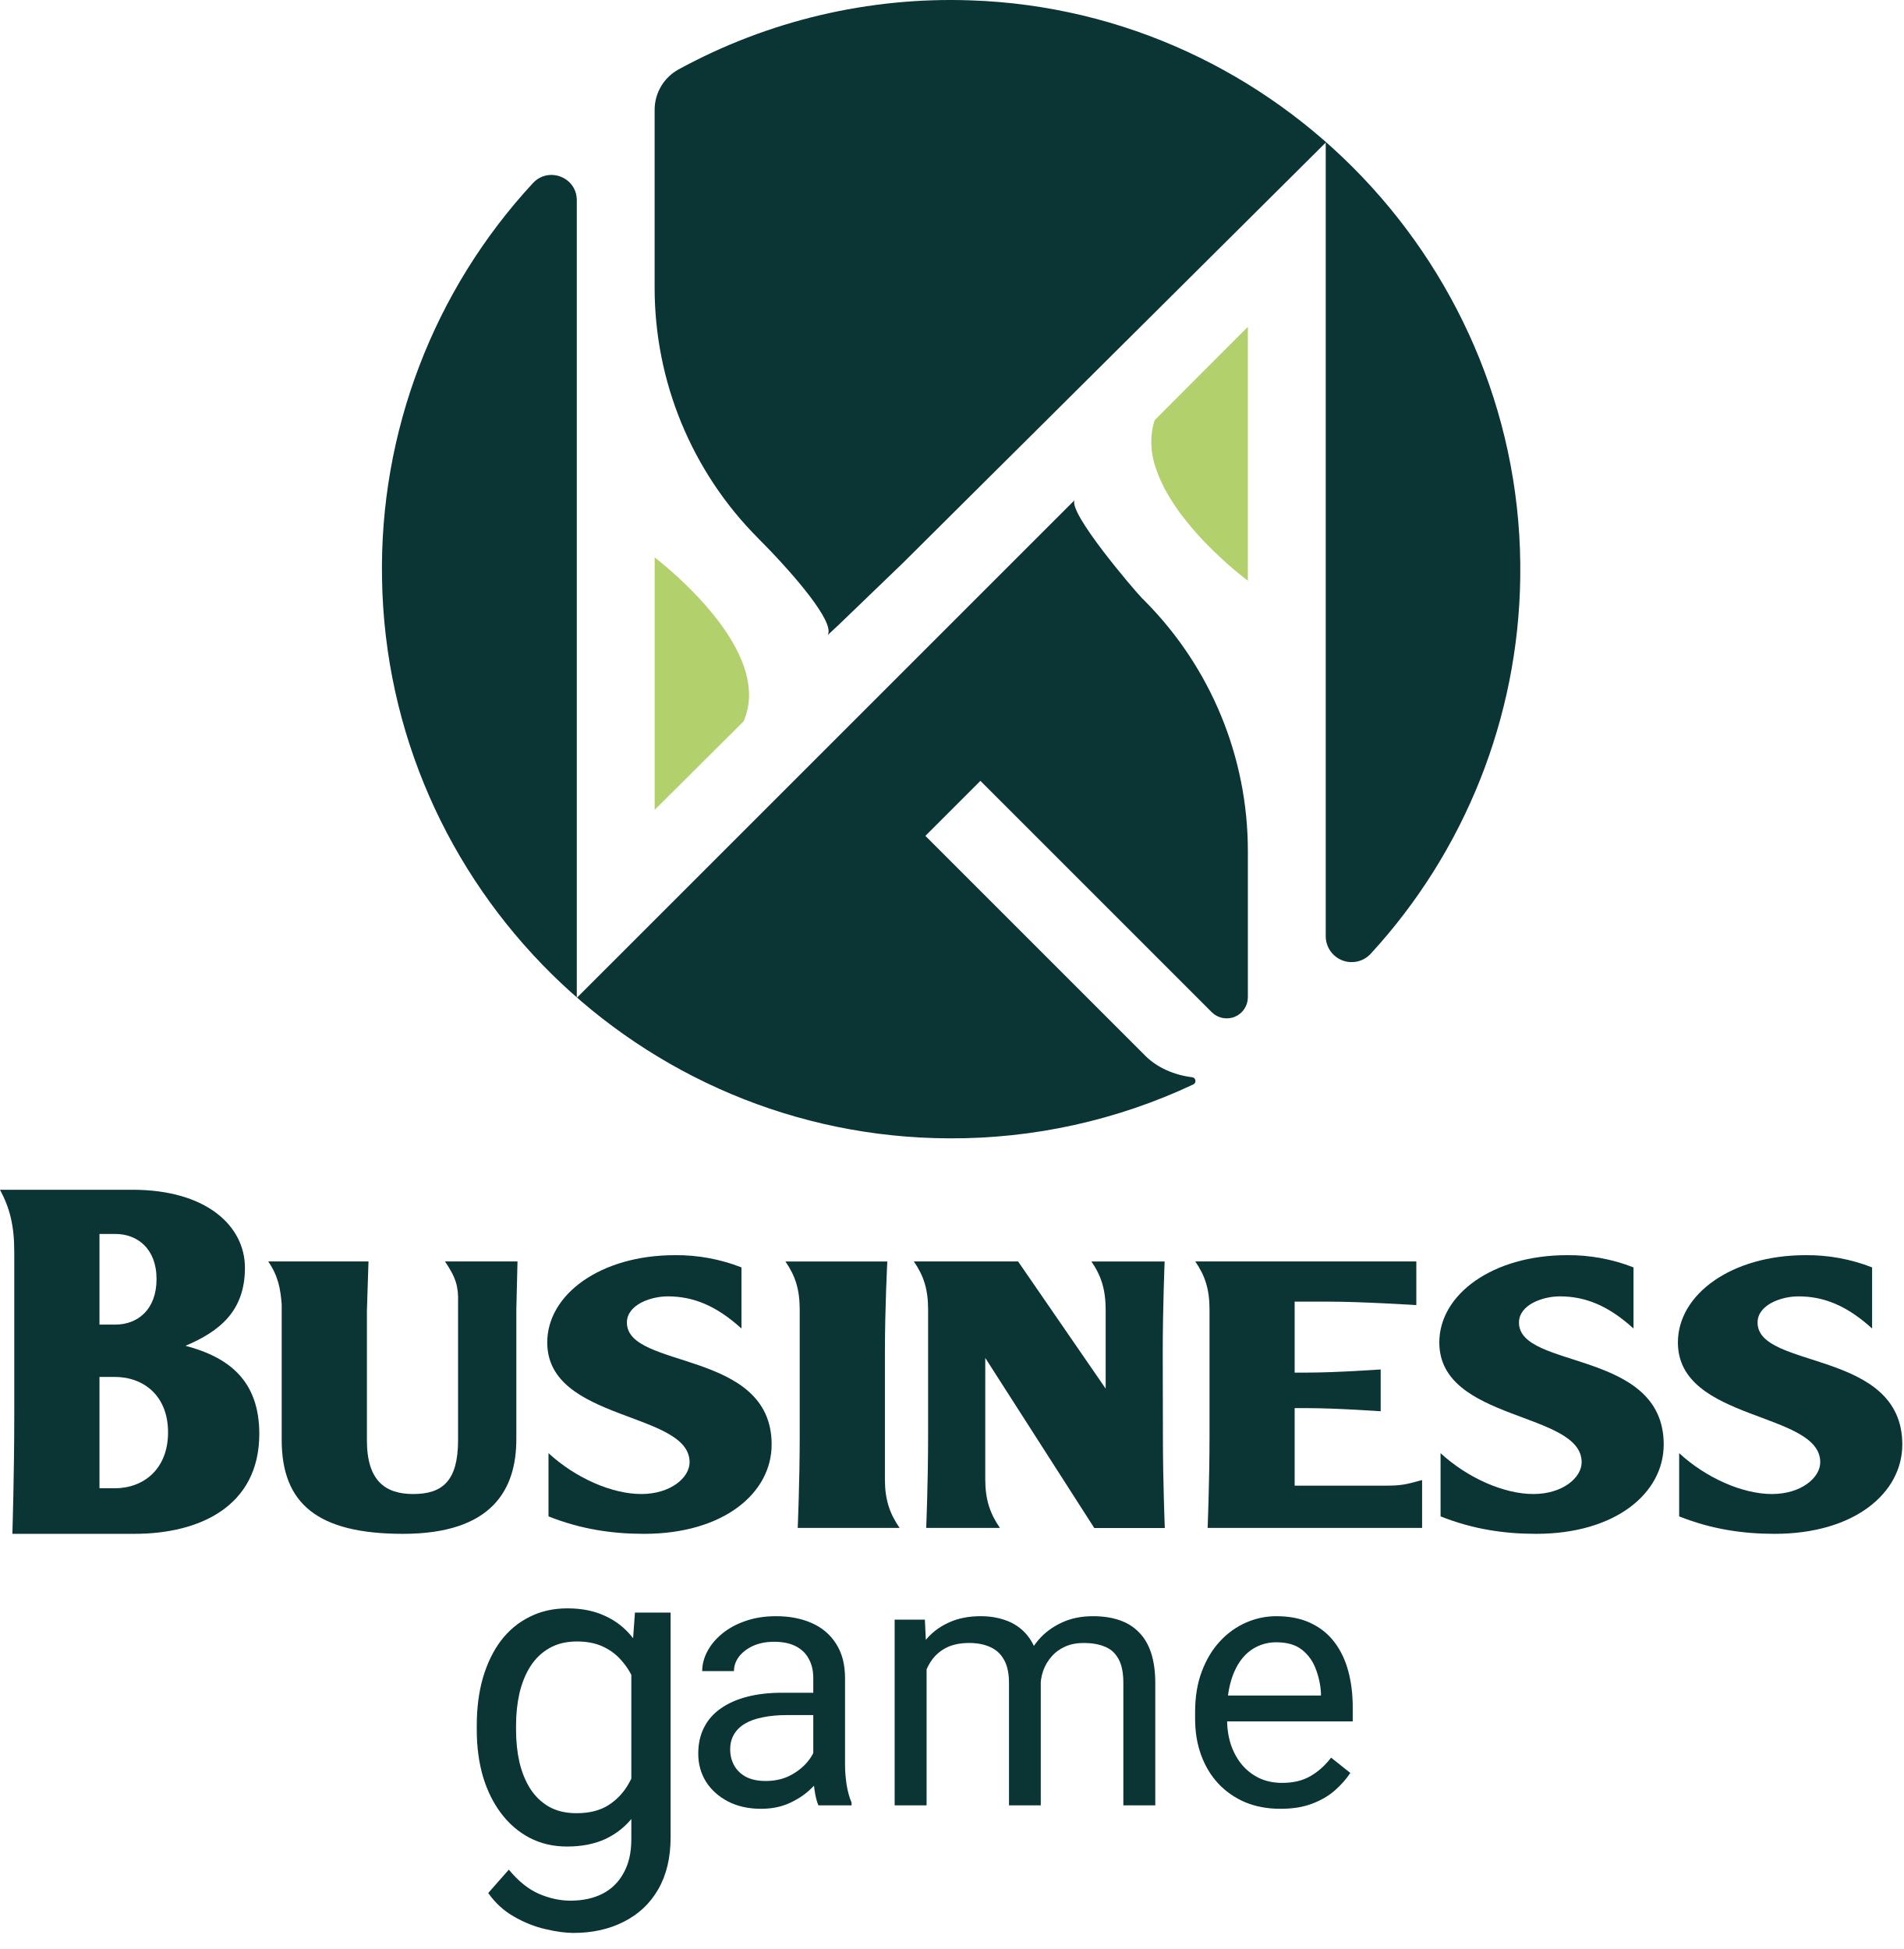
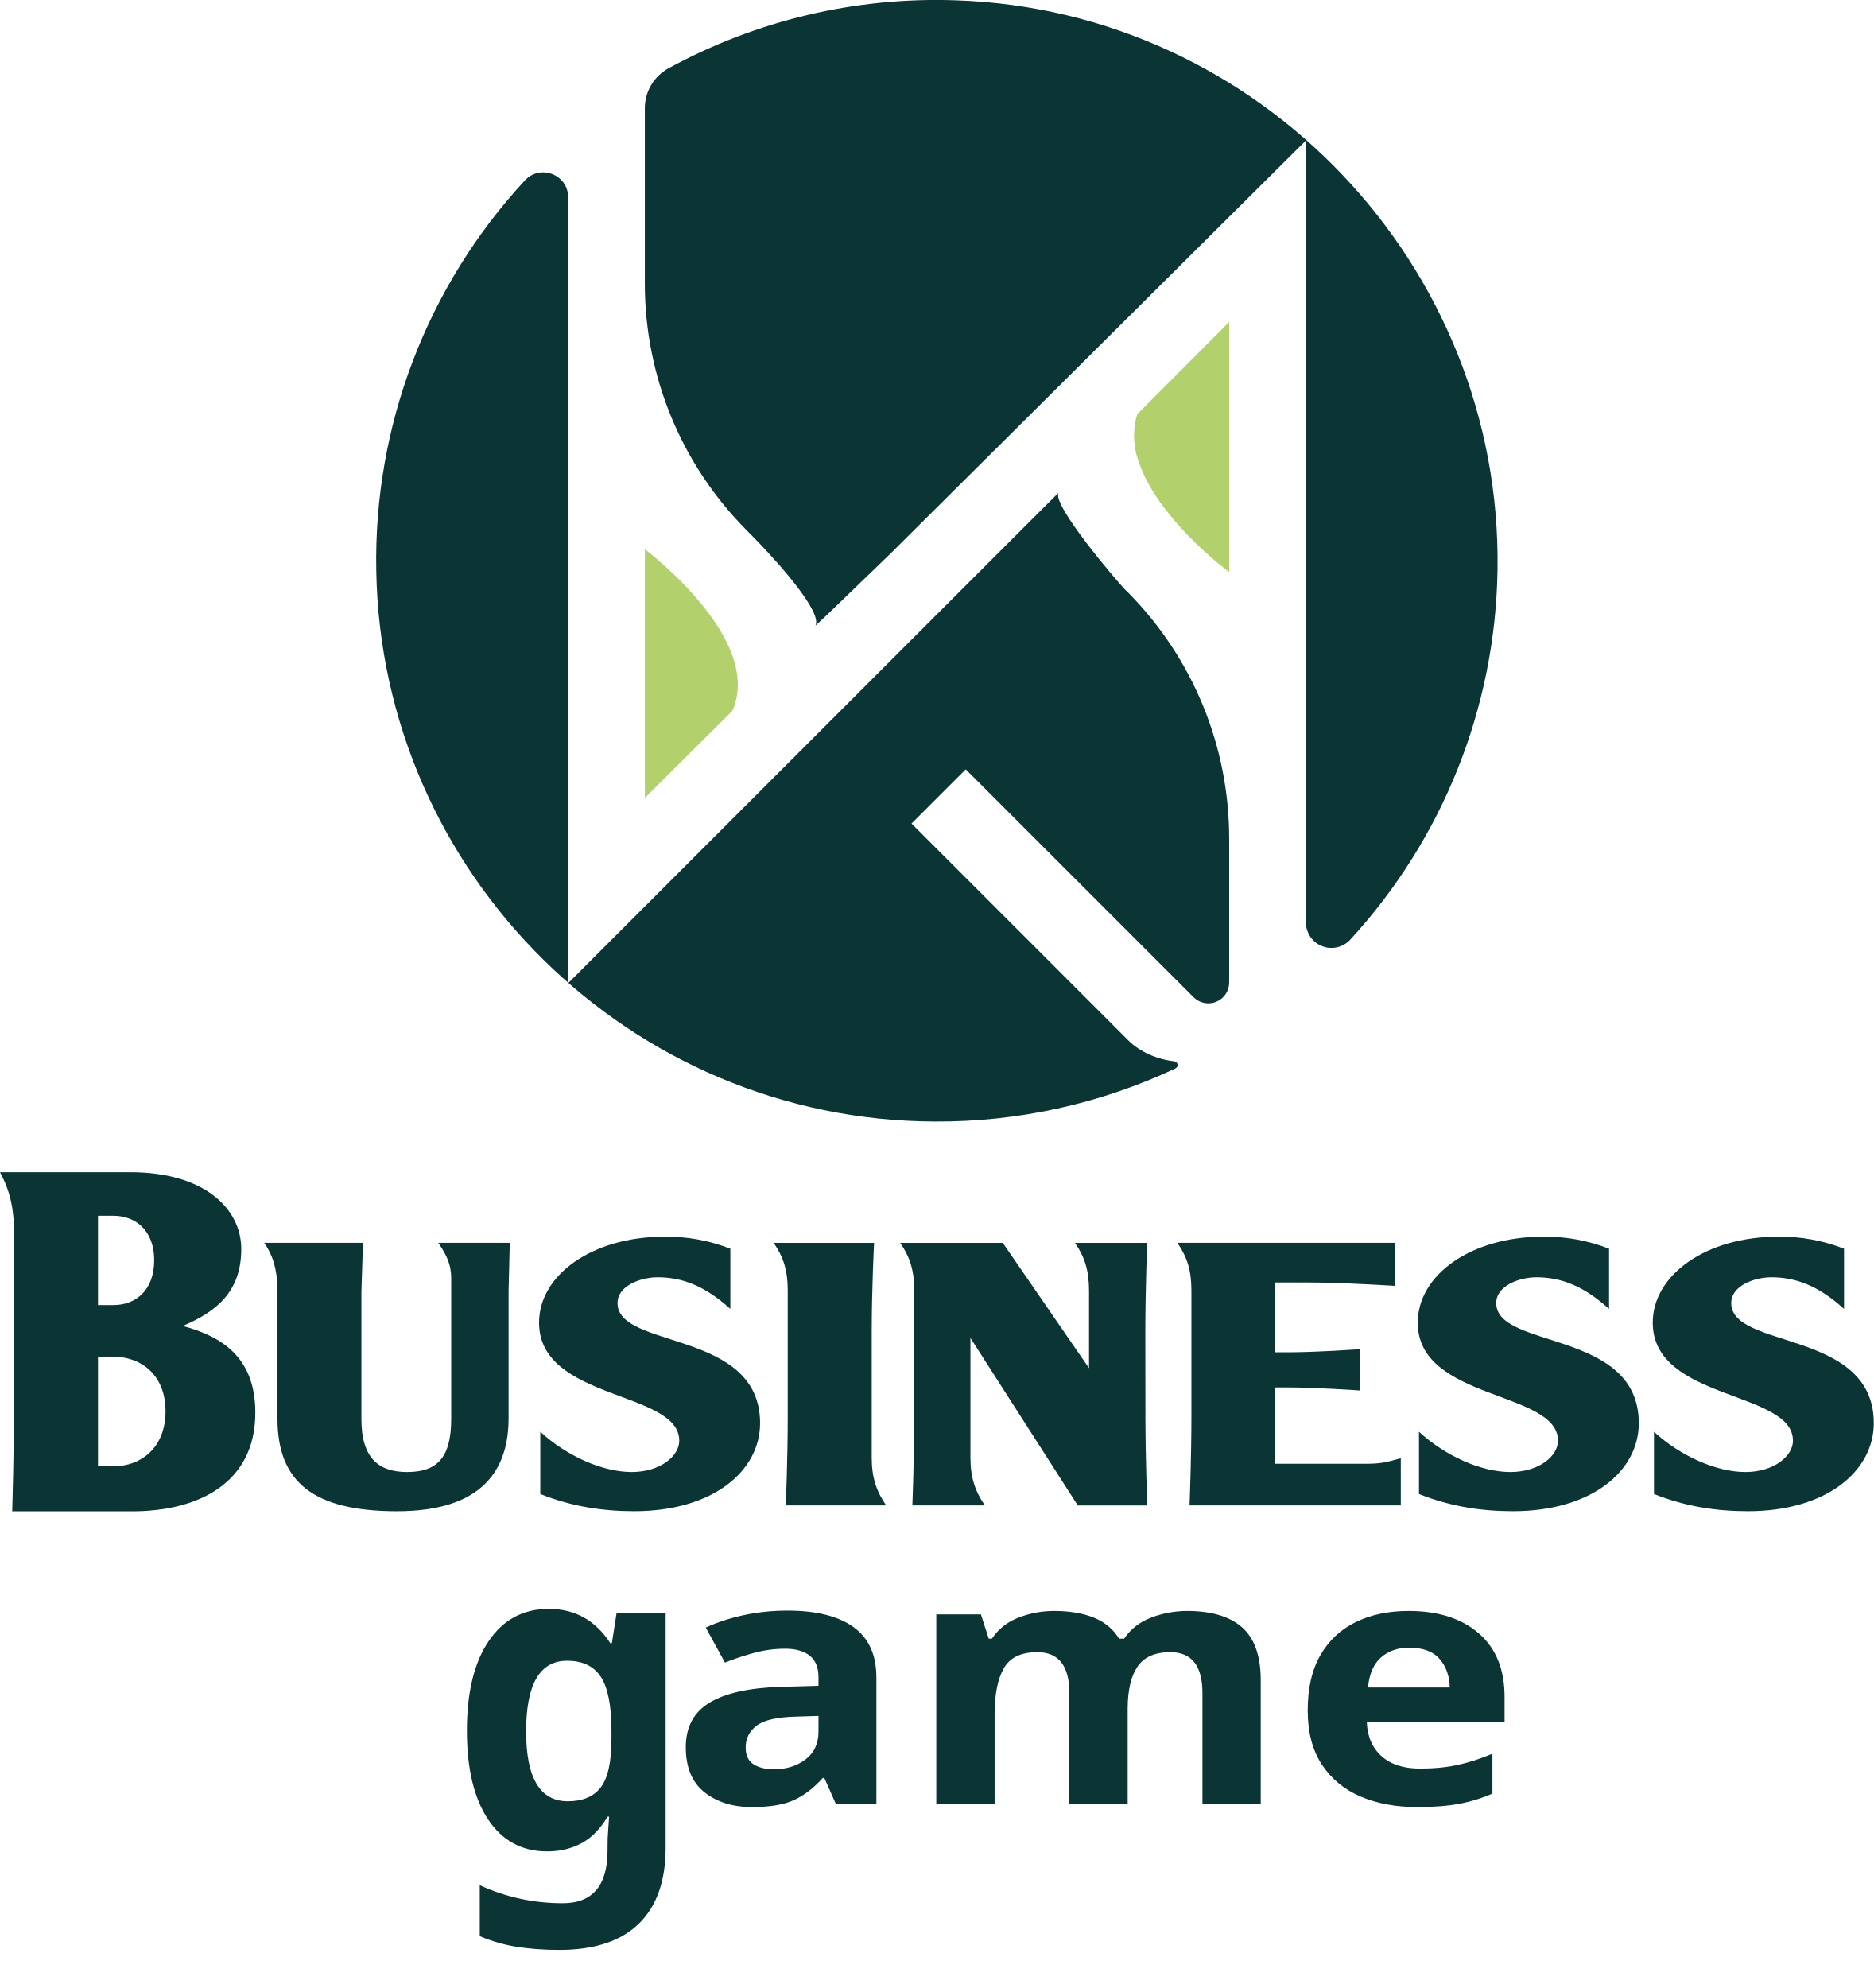
- <svg xmlns="http://www.w3.org/2000/svg" width="1003" height="1027" viewBox="0 0 1003 1027" fill="none">
-   <path d="M97.73 709.145C115.73 701.535 129.05 690.845 129.05 668.035C129.05 646.175 109 626.925 69.75 626.925H0C5.22 636.665 7.52 645.925 7.52 659.715V745.975C7.52 776.635 6.52 808.235 6.52 808.235H70.84C104.84 808.235 136.62 793.975 136.62 755.485C136.57 727.915 121.12 715.325 97.73 709.145ZM52.41 650.215H60.77C72.46 650.215 82.48 658.055 82.48 673.975C82.48 690.135 72.48 697.975 60.77 697.975H52.41V650.215ZM60.35 784.215H52.41V725.545H60.35C75.8 725.545 88.54 735.545 88.54 754.765C88.54 773.985 75.8 784.235 60.35 784.235V784.215Z" fill="#0B3434" />
-   <path d="M234.45 664.705C240.51 673.545 241.55 678.505 241.34 686.055V758.925C241.34 780.265 233.2 787.255 217.74 787.255C203.13 787.255 193.31 780.455 193.31 758.925V690.835L194.15 664.705H141.32C146.54 672.255 147.79 679.065 148.42 687.345V758.735C148.42 792.415 167.42 808.235 212.32 808.235C259.32 808.235 272.04 784.865 272.04 758.365V690.285L272.66 664.705H234.45Z" fill="#0B3434" />
-   <path d="M330.3 696.905C330.3 687.525 342.83 683.105 351.81 683.105C365.17 683.105 377.28 687.895 390.65 700.035V667.835C379.476 663.464 367.568 661.278 355.57 661.395C316.52 661.395 288.33 682.005 288.33 707.395C288.33 749.165 363.33 743.645 363.33 770.515C363.33 778.615 353.33 787.255 337.86 787.255C322.39 787.255 303.19 778.795 288.99 765.725V799.035C306.12 805.845 322.61 808.235 339.32 808.235C381.08 808.235 406.56 786.895 406.56 761.125C406.52 710.895 330.3 721.755 330.3 696.905Z" fill="#0B3434" />
-   <path d="M420.3 805.105H473.97C468.75 797.565 466.24 790.205 466.24 779.535V712.735C466.24 688.995 467.5 664.735 467.5 664.735H413.83C419.05 672.285 421.35 679.455 421.35 690.135V756.925C421.35 780.615 420.3 805.105 420.3 805.105Z" fill="#0B3434" />
-   <path d="M612.62 712.735C612.62 688.995 613.62 664.735 613.62 664.735H575.04C580.26 672.285 582.55 679.645 582.55 690.315V731.715L536.41 664.715H481.49C486.71 672.265 489 679.435 489 690.115V756.905C489 780.645 488 805.115 488 805.115H526.84C521.62 797.575 519.11 790.215 519.11 779.545V715.545L576.54 805.155H613.71C613.71 805.155 612.71 780.685 612.71 756.945L612.62 712.735Z" fill="#0B3434" />
-   <path d="M729.98 782.845H682.12V741.995H688.6C704.26 741.995 727.44 743.645 727.44 743.645V721.615C727.44 721.615 704.26 723.275 688.6 723.275H682.12V685.875H699.66C717.66 685.875 746.23 687.705 746.23 687.705V664.705H629.75C634.97 672.255 637.27 679.425 637.27 690.105V756.895C637.27 780.635 636.27 805.105 636.27 805.105H749.27V779.895C740.63 782.295 738.12 782.845 729.98 782.845Z" fill="#0B3434" />
-   <path d="M800.31 696.905C800.31 687.525 812.84 683.105 821.82 683.105C835.18 683.105 847.29 687.895 860.66 700.035V667.835C849.486 663.464 837.578 661.278 825.58 661.395C786.53 661.395 758.34 682.005 758.34 707.395C758.34 749.165 833.34 743.645 833.34 770.515C833.34 778.615 823.34 787.255 807.87 787.255C792.4 787.255 773.2 778.795 759 765.725V799.035C776.13 805.845 792.62 808.235 809.33 808.235C851.09 808.235 876.57 786.895 876.57 761.125C876.53 710.895 800.31 721.755 800.31 696.905Z" fill="#0B3434" />
-   <path d="M926.02 696.905C926.02 687.525 938.55 683.105 947.53 683.105C960.89 683.105 973 687.895 986.37 700.035V667.835C975.196 663.464 963.288 661.278 951.29 661.395C912.29 661.395 884.05 682.005 884.05 707.395C884.05 749.165 959.05 743.645 959.05 770.515C959.05 778.615 949.05 787.255 933.58 787.255C918.11 787.255 898.91 778.795 884.71 765.725V799.035C901.84 805.845 918.33 808.235 935.04 808.235C976.8 808.235 1002.28 786.895 1002.28 761.125C1002.24 710.895 926.02 721.755 926.02 696.905Z" fill="#0B3434" />
-   <path d="M428.498 934.581V884.195C428.498 880.335 427.714 876.988 426.146 874.154C424.638 871.259 422.346 869.028 419.271 867.46C416.195 865.892 412.396 865.108 407.873 865.108C403.652 865.108 399.943 865.832 396.746 867.279C393.611 868.726 391.138 870.626 389.329 872.978C387.58 875.33 386.706 877.863 386.706 880.577H369.971C369.971 877.079 370.875 873.611 372.684 870.174C374.494 866.736 377.087 863.631 380.464 860.856C383.901 858.022 388.002 855.791 392.766 854.162C397.591 852.474 402.958 851.63 408.868 851.63C415.984 851.63 422.256 852.836 427.683 855.248C433.171 857.66 437.453 861.309 440.529 866.194C443.665 871.018 445.232 877.079 445.232 884.376V929.967C445.232 933.224 445.504 936.691 446.047 940.37C446.65 944.049 447.524 947.215 448.67 949.868V951.315H431.211C430.367 949.386 429.704 946.823 429.221 943.626C428.739 940.37 428.498 937.355 428.498 934.581ZM431.392 891.974L431.573 903.734H414.657C409.893 903.734 405.642 904.126 401.903 904.91C398.164 905.634 395.028 906.749 392.495 908.257C389.962 909.765 388.032 911.664 386.706 913.956C385.379 916.187 384.715 918.811 384.715 921.826C384.715 924.901 385.409 927.706 386.796 930.238C388.183 932.771 390.264 934.792 393.038 936.299C395.872 937.747 399.34 938.47 403.44 938.47C408.566 938.47 413.089 937.385 417.009 935.214C420.929 933.043 424.035 930.389 426.327 927.253C428.678 924.117 429.945 921.072 430.126 918.117L437.272 926.168C436.85 928.701 435.704 931.505 433.835 934.581C431.965 937.656 429.462 940.611 426.327 943.445C423.251 946.22 419.572 948.541 415.291 950.411C411.069 952.22 406.305 953.125 400.998 953.125C394.364 953.125 388.545 951.828 383.539 949.235C378.594 946.642 374.735 943.174 371.961 938.832C369.247 934.43 367.89 929.515 367.89 924.087C367.89 918.841 368.915 914.227 370.966 910.247C373.016 906.207 375.971 902.86 379.831 900.206C383.69 897.492 388.334 895.442 393.761 894.055C399.189 892.668 405.25 891.974 411.944 891.974H431.392ZM488.201 872.887V951.315H471.375V853.439H487.296L488.201 872.887ZM484.763 898.668L476.984 898.397C477.044 891.703 477.918 885.522 479.607 879.853C481.295 874.124 483.798 869.149 487.115 864.927C490.432 860.706 494.563 857.449 499.508 855.158C504.453 852.806 510.182 851.63 516.695 851.63C521.278 851.63 525.5 852.293 529.359 853.62C533.219 854.886 536.566 856.906 539.4 859.68C542.235 862.455 544.436 866.013 546.004 870.355C547.572 874.697 548.356 879.943 548.356 886.095V951.315H531.621V886.909C531.621 881.783 530.746 877.682 528.998 874.606C527.309 871.531 524.897 869.299 521.761 867.912C518.625 866.465 514.946 865.741 510.725 865.741C505.78 865.741 501.649 866.616 498.332 868.365C495.015 870.113 492.362 872.526 490.372 875.601C488.381 878.677 486.934 882.205 486.029 886.185C485.185 890.105 484.763 894.266 484.763 898.668ZM548.175 889.441L536.958 892.879C537.018 887.512 537.893 882.356 539.581 877.41C541.33 872.465 543.833 868.063 547.089 864.203C550.406 860.344 554.477 857.298 559.301 855.067C564.126 852.775 569.644 851.63 575.855 851.63C581.102 851.63 585.745 852.323 589.786 853.71C593.887 855.097 597.324 857.238 600.098 860.133C602.933 862.967 605.074 866.616 606.521 871.078C607.968 875.541 608.692 880.848 608.692 886.999V951.315H591.867V886.818C591.867 881.33 590.992 877.079 589.243 874.063C587.555 870.988 585.142 868.847 582.006 867.641C578.931 866.374 575.252 865.741 570.97 865.741C567.292 865.741 564.035 866.374 561.201 867.641C558.367 868.907 555.984 870.656 554.055 872.887C552.125 875.059 550.647 877.561 549.622 880.396C548.657 883.23 548.175 886.245 548.175 889.441ZM674.636 953.125C667.822 953.125 661.641 951.979 656.092 949.687C650.605 947.335 645.87 944.049 641.89 939.827C637.97 935.606 634.955 930.6 632.844 924.811C630.734 919.022 629.678 912.689 629.678 905.815V902.015C629.678 894.055 630.854 886.969 633.206 880.757C635.558 874.486 638.754 869.179 642.795 864.837C646.835 860.495 651.419 857.208 656.545 854.977C661.671 852.745 666.978 851.63 672.465 851.63C679.461 851.63 685.492 852.836 690.557 855.248C695.683 857.66 699.875 861.037 703.131 865.379C706.388 869.661 708.8 874.727 710.368 880.577C711.936 886.366 712.72 892.698 712.72 899.573V907.081H639.629V893.422H695.985V892.155C695.744 887.813 694.839 883.592 693.271 879.491C691.763 875.39 689.351 872.013 686.034 869.36C682.717 866.706 678.195 865.379 672.465 865.379C668.666 865.379 665.168 866.194 661.972 867.822C658.776 869.39 656.032 871.742 653.74 874.878C651.449 878.014 649.67 881.843 648.403 886.366C647.137 890.889 646.504 896.105 646.504 902.015V905.815C646.504 910.458 647.137 914.83 648.403 918.931C649.73 922.972 651.63 926.53 654.102 929.605C656.635 932.681 659.681 935.093 663.239 936.842C666.857 938.591 670.958 939.465 675.541 939.465C681.451 939.465 686.456 938.259 690.557 935.847C694.658 933.435 698.246 930.208 701.322 926.168L711.453 934.219C709.343 937.415 706.659 940.46 703.402 943.355C700.146 946.25 696.136 948.602 691.371 950.411C686.667 952.22 681.089 953.125 674.636 953.125Z" fill="#0B3434" />
-   <path d="M334.532 849.738H353.324V968.192C353.324 978.856 351.162 987.954 346.837 995.485C342.511 1003.02 336.471 1008.72 328.716 1012.6C321.035 1016.55 312.161 1018.53 302.094 1018.53C297.918 1018.53 292.997 1017.86 287.329 1016.51C281.737 1015.25 276.218 1013.05 270.775 1009.91C265.406 1006.86 260.894 1002.72 257.24 997.499L268.09 985.194C273.161 991.309 278.456 995.56 283.974 997.946C289.567 1000.33 295.085 1001.53 300.528 1001.53C307.091 1001.53 312.758 1000.29 317.53 997.834C322.303 995.373 325.994 991.719 328.604 986.872C331.289 982.1 332.631 976.209 332.631 969.199V876.359L334.532 849.738ZM251.2 911.594V909.245C251.2 899.998 252.281 891.609 254.444 884.077C256.681 876.471 259.85 869.946 263.952 864.502C268.128 859.059 273.161 854.883 279.052 851.975C284.943 848.992 291.58 847.5 298.962 847.5C306.569 847.5 313.205 848.843 318.873 851.527C324.615 854.137 329.462 857.978 333.414 863.048C337.441 868.045 340.61 874.085 342.922 881.169C345.233 888.253 346.837 896.269 347.731 905.218V915.509C346.911 924.382 345.308 932.361 342.922 939.446C340.61 946.53 337.441 952.57 333.414 957.566C329.462 962.562 324.615 966.403 318.873 969.087C313.131 971.697 306.419 973.002 298.739 973.002C291.505 973.002 284.943 971.474 279.052 968.416C273.236 965.359 268.239 961.071 264.063 955.553C259.888 950.035 256.681 943.547 254.444 936.09C252.281 928.558 251.2 920.393 251.2 911.594ZM271.893 909.245V911.594C271.893 917.634 272.49 923.301 273.683 928.596C274.951 933.89 276.852 938.551 279.388 942.578C281.998 946.604 285.316 949.774 289.343 952.085C293.37 954.322 298.179 955.441 303.772 955.441C310.633 955.441 316.3 953.987 320.774 951.079C325.248 948.17 328.79 944.33 331.4 939.557C334.085 934.785 336.173 929.602 337.664 924.01V897.052C336.844 892.951 335.576 888.999 333.861 885.196C332.221 881.318 330.058 877.888 327.374 874.905C324.764 871.848 321.52 869.424 317.642 867.634C313.765 865.845 309.216 864.95 303.996 864.95C298.329 864.95 293.444 866.143 289.343 868.529C285.316 870.841 281.998 874.047 279.388 878.149C276.852 882.176 274.951 886.874 273.683 892.243C272.49 897.537 271.893 903.204 271.893 909.245Z" fill="#0B3434" />
-   <path d="M603.34 316.845C638.015 351.844 657.469 399.118 657.47 448.385V525.505C657.465 527.704 656.81 529.853 655.586 531.68C654.362 533.507 652.625 534.931 650.593 535.773C648.561 536.614 646.326 536.836 644.169 536.409C642.011 535.982 640.028 534.927 638.47 533.375L545.56 440.455L516.56 411.455L487.56 440.455L603.46 556.355C609.7 562.605 618.74 566.495 628.06 567.625C628.5 567.667 628.915 567.854 629.237 568.156C629.56 568.458 629.774 568.859 629.845 569.296C629.916 569.732 629.84 570.18 629.629 570.569C629.418 570.958 629.085 571.266 628.68 571.445C588.473 590.357 544.552 600.056 500.12 599.835C337.3 599.295 203.95 467.765 201.28 304.975C199.879 227.84 228.354 153.15 280.75 96.525C289 87.595 303.9 93.345 303.9 105.525V525.805L468.4 361.325L527.85 301.865L566.12 263.615C563.12 270.615 597.04 310.295 601.25 314.715C601.306 314.777 601.357 314.844 601.4 314.915L601.74 315.255L601.8 315.315L603.12 316.615L603.34 316.845Z" fill="#0B3434" />
-   <path d="M800.98 304.515C799.965 377.951 771.933 448.438 722.24 502.515C720.377 504.561 717.936 505.991 715.242 506.618C712.547 507.245 709.726 507.038 707.152 506.025C704.577 505.013 702.371 503.241 700.826 500.947C699.281 498.652 698.47 495.942 698.5 493.175V75.125L533.71 239.005L524.71 247.935L476.07 296.315L442.19 328.955L436.12 334.615C440.12 327.615 416.77 301.665 406.59 290.955C405.89 290.235 405.26 289.555 404.66 288.955C403.8 288.095 403.05 287.315 402.39 286.625L401.61 285.825C401.35 285.565 401.13 285.345 400.91 285.145C400.744 284.933 400.56 284.736 400.36 284.555L399.9 284.115C399.52 283.695 399.32 283.495 399.32 283.495C364.475 248.477 344.913 201.086 344.91 151.685V57.805C344.92 53.443 346.105 49.165 348.342 45.42C350.579 41.675 353.784 38.602 357.62 36.525C404.668 10.85 457.755 -1.702 511.32 0.185C673.7 5.615 803.41 142.065 800.98 304.515Z" fill="#0B3434" />
-   <path d="M393.05 376.675C392.96 376.965 392.87 377.245 392.77 377.535C392.62 377.965 392.46 378.405 392.29 378.835C392.12 379.265 391.94 379.705 391.75 380.135L344.93 426.725V293.725C353.23 300.215 382.93 324.895 392.01 351.385C394.88 359.845 395.68 368.435 393.05 376.675Z" fill="#B2D06B" />
-   <path d="M657.47 172.205V306.035C657.19 305.825 656.85 305.565 656.47 305.245C656.09 304.925 655.92 304.825 655.61 304.575L655.39 304.405L654.61 303.775C654.02 303.305 653.37 302.775 652.67 302.195L651.67 301.405L650.84 300.705L649.42 299.495C648.7 298.885 647.96 298.235 647.18 297.555L646.97 297.365L645.47 296.015L644.2 294.855L643.91 294.595L643.69 294.395L642.8 293.575L642.3 293.105L641.89 292.715L641.48 292.325C640.93 291.815 640.38 291.325 639.82 290.735C633.135 284.331 626.997 277.381 621.47 269.955L620.05 267.955L619.05 266.455C618.71 265.955 618.38 265.455 618.05 264.945C616.72 262.945 615.47 260.865 614.32 258.775L613.75 257.725C613.56 257.375 613.38 257.025 613.2 256.675C613.02 256.325 612.7 255.675 612.47 255.205V255.145L612.02 254.205L611.92 253.995C611.73 253.615 611.56 253.235 611.39 252.845C611.32 252.705 611.26 252.575 611.2 252.435C611.14 252.295 610.96 251.895 610.85 251.615C610.809 251.534 610.772 251.45 610.74 251.365C610.59 251.015 610.45 250.655 610.31 250.295C610.31 250.425 610.41 250.555 610.47 250.675C609.91 249.315 609.4 247.945 608.95 246.575C606.559 239.844 605.976 232.602 607.26 225.575C607.36 225.095 607.46 224.635 607.58 224.165C607.806 223.222 608.079 222.291 608.4 221.375L657.47 172.205Z" fill="#B2D06B" />
+ <svg xmlns="http://www.w3.org/2000/svg" viewBox="0 0 1002.24 1063.19">
+   <defs>
+     <style>.cls-1,.cls-2,.cls-3{fill:#0b3434;}.cls-2{font-size:185.26px;}.cls-2,.cls-3{font-family:AcademyOpti-Bold, AcademyOpti;font-weight:700;}.cls-3{font-size:229.08px;}.cls-4{fill:#b2d06b;}</style>
+   </defs>
+   <g id="Layer_2" data-name="Layer 2">
+     <g id="Layer_1-2" data-name="Layer 1">
+       <path class="cls-1" d="M97.73,709.13c18-7.61,31.32-18.3,31.32-41.11,0-21.86-20.05-41.11-59.3-41.11H0c5.22,9.74,7.52,19,7.52,32.79V746c0,30.66-1,62.26-1,62.26H70.79c34,0,65.78-14.26,65.78-52.75C136.57,727.9,121.12,715.31,97.73,709.13ZM52.41,650.2h8.36c11.69,0,21.71,7.84,21.71,23.76,0,16.16-10,24-21.71,24H52.41Zm7.94,134H52.41V725.53h7.94c15.45,0,28.19,10,28.19,29.22S75.8,784.22,60.35,784.22Z" />
+       <path class="cls-1" d="M234.45,664.69c6.06,8.84,7.1,13.8,6.89,21.35v72.87c0,21.34-8.14,28.33-23.6,28.33-14.61,0-24.43-6.8-24.43-28.33V690.82l.84-26.13H141.32c5.22,7.55,6.47,14.36,7.1,22.64v71.39c0,33.68,19,49.5,63.9,49.5,47,0,59.72-23.37,59.72-49.87V690.27l.62-25.58Z" />
+       <path class="cls-1" d="M330.3,696.89c0-9.38,12.53-13.8,21.51-13.8,13.36,0,25.47,4.79,38.84,16.93v-32.2a93.77,93.77,0,0,0-35.08-6.44c-39.05,0-67.24,20.61-67.24,46,0,41.77,75,36.25,75,63.12,0,8.1-10,16.74-25.47,16.74s-34.67-8.46-48.87-21.53V799c17.13,6.81,33.62,9.2,50.33,9.2,41.76,0,67.24-21.34,67.24-47.11C406.52,710.88,330.3,721.74,330.3,696.89Z" />
+       <path class="cls-1" d="M420.3,805.09H474c-5.22-7.54-7.73-14.9-7.73-25.57v-66.8c0-23.74,1.26-48,1.26-48H413.83c5.22,7.55,7.52,14.72,7.52,25.4v66.79C421.35,780.62,420.3,805.09,420.3,805.09Z" />
+       <path class="cls-1" d="M612.62,712.72c0-23.74,1-48,1-48H575c5.22,7.55,7.51,14.91,7.51,25.58v41.4l-46.14-67H481.49c5.22,7.55,7.51,14.72,7.51,25.4v66.79c0,23.74-1,48.21-1,48.21H526.8c-5.22-7.54-7.73-14.9-7.73-25.57v-64l57.43,89.61h37.17s-1-24.47-1-48.21Z" />
+       <path class="cls-1" d="M730,782.83H682.16V742h6.48c15.66,0,38.84,1.65,38.84,1.65V721.55s-23.18,1.66-38.84,1.66h-6.48V685.86H699.7c18,0,46.57,1.83,46.57,1.83v-23H629.75c5.22,7.55,7.52,14.72,7.52,25.4v66.79c0,23.74-1,48.21-1,48.21h113V779.88C740.63,782.28,738.13,782.83,730,782.83Z" />
+       <path class="cls-1" d="M800.31,696.89c0-9.38,12.53-13.8,21.51-13.8,13.36,0,25.47,4.79,38.84,16.93v-32.2a93.77,93.77,0,0,0-35.08-6.44c-39.05,0-67.24,20.61-67.24,46,0,41.77,75,36.25,75,63.12,0,8.1-10,16.74-25.47,16.74s-34.67-8.46-48.87-21.53V799c17.13,6.81,33.62,9.2,50.33,9.2,41.76,0,67.24-21.34,67.24-47.11C876.53,710.88,800.31,721.74,800.31,696.89Z" />
+       <path class="cls-1" d="M926,696.89c0-9.38,12.53-13.8,21.51-13.8,13.36,0,25.47,4.79,38.84,16.93v-32.2a93.77,93.77,0,0,0-35.08-6.44c-39,0-67.24,20.61-67.24,46,0,41.77,75,36.25,75,63.12,0,8.1-10,16.74-25.47,16.74s-34.67-8.46-48.87-21.53V799c17.13,6.81,33.62,9.2,50.33,9.2,41.76,0,67.24-21.34,67.24-47.11C1002.24,710.88,926,721.74,926,696.89Z" />
+       <text class="cls-2" transform="translate(358.03 964.56) scale(1.13 1)">ame</text>
+       <text class="cls-3" transform="translate(240.35 987.83) scale(0.91 1)">g</text>
+       <path class="cls-1" d="M603.34,316.83a186.88,186.88,0,0,1,54.13,131.53v77.12a11.14,11.14,0,0,1-19,7.87l-92.91-92.91-29-29-29,29,115.9,115.9c6.24,6.24,15.28,10.14,24.6,11.26a2,2,0,0,1,.62,3.83A298.56,298.56,0,0,1,500.1,599.81C337.28,599.27,203.93,467.75,201.26,305A298.93,298.93,0,0,1,280.73,96.51c8.25-8.93,23.15-3.18,23.15,9v420.3L468.38,361.3l59.45-59.45,0,0,38.27-38.23c-3,7,30.92,46.68,35.13,51.1a1.3,1.3,0,0,1,.15.2l.34.33.06.06,1.28,1.26Z" />
+       <path class="cls-1" d="M801,304.5a298.75,298.75,0,0,1-78.74,198,13.65,13.65,0,0,1-23.74-9.34V75.11L533.71,239l-9,8.92,0,0-48.64,48.38L442.18,329l-6.06,5.64c4-7-19.35-33-29.53-43.66-.7-.72-1.33-1.4-1.93-2-.86-.85-1.61-1.63-2.27-2.33l-.78-.79c-.26-.26-.48-.48-.7-.68a4.72,4.72,0,0,0-.55-.6l-.46-.44c-.38-.41-.58-.61-.58-.61a186.89,186.89,0,0,1-54.41-131.82V57.79a24.26,24.26,0,0,1,12.71-21.28A298.78,298.78,0,0,1,511.32.17C673.7,5.56,803.41,142,801,304.5Z" />
+       <path class="cls-4" d="M393.05,376.66c-.09.29-.18.57-.28.86h0c-.15.43-.31.87-.48,1.3s-.35.87-.54,1.3a.06.06,0,0,0,0,0l-46.82,46.59v-133c8.3,6.49,38,31.17,47.08,57.66C394.88,359.83,395.68,368.42,393.05,376.66Z" />
+       <path class="cls-4" d="M657.47,172.19V306c-.28-.21-.62-.47-1-.79s-.55-.42-.86-.67l-.22-.17-.78-.63c-.59-.47-1.24-1-1.94-1.58l-1-.79-.83-.7-1.42-1.21,0,0c-.72-.61-1.46-1.26-2.24-1.94l-.21-.19-1.5-1.35-1.27-1.16-.29-.26-.22-.2-.89-.82-.5-.47-.41-.39-.41-.39c-.55-.51-1.1-1-1.66-1.59a166.21,166.21,0,0,1-18.35-20.78l-1.42-2-1-1.5c-.34-.5-.67-1-1-1.51-1.33-2-2.58-4.08-3.73-6.17l-.57-1.05c-.19-.35-.37-.7-.55-1s-.5-1-.73-1.47l0-.06-.45-.94-.1-.21c-.19-.38-.36-.76-.53-1.15-.07-.14-.13-.27-.19-.41s-.24-.54-.35-.82a2.72,2.72,0,0,1-.11-.25c-.15-.35-.29-.71-.43-1.07,0,.13.1.26.16.38-.56-1.36-1.07-2.73-1.52-4.1a40.82,40.82,0,0,1-1.69-21c.1-.48.2-.94.32-1.41a28.56,28.56,0,0,1,.82-2.79v0Z" />
+     </g>
+   </g>
</svg>
